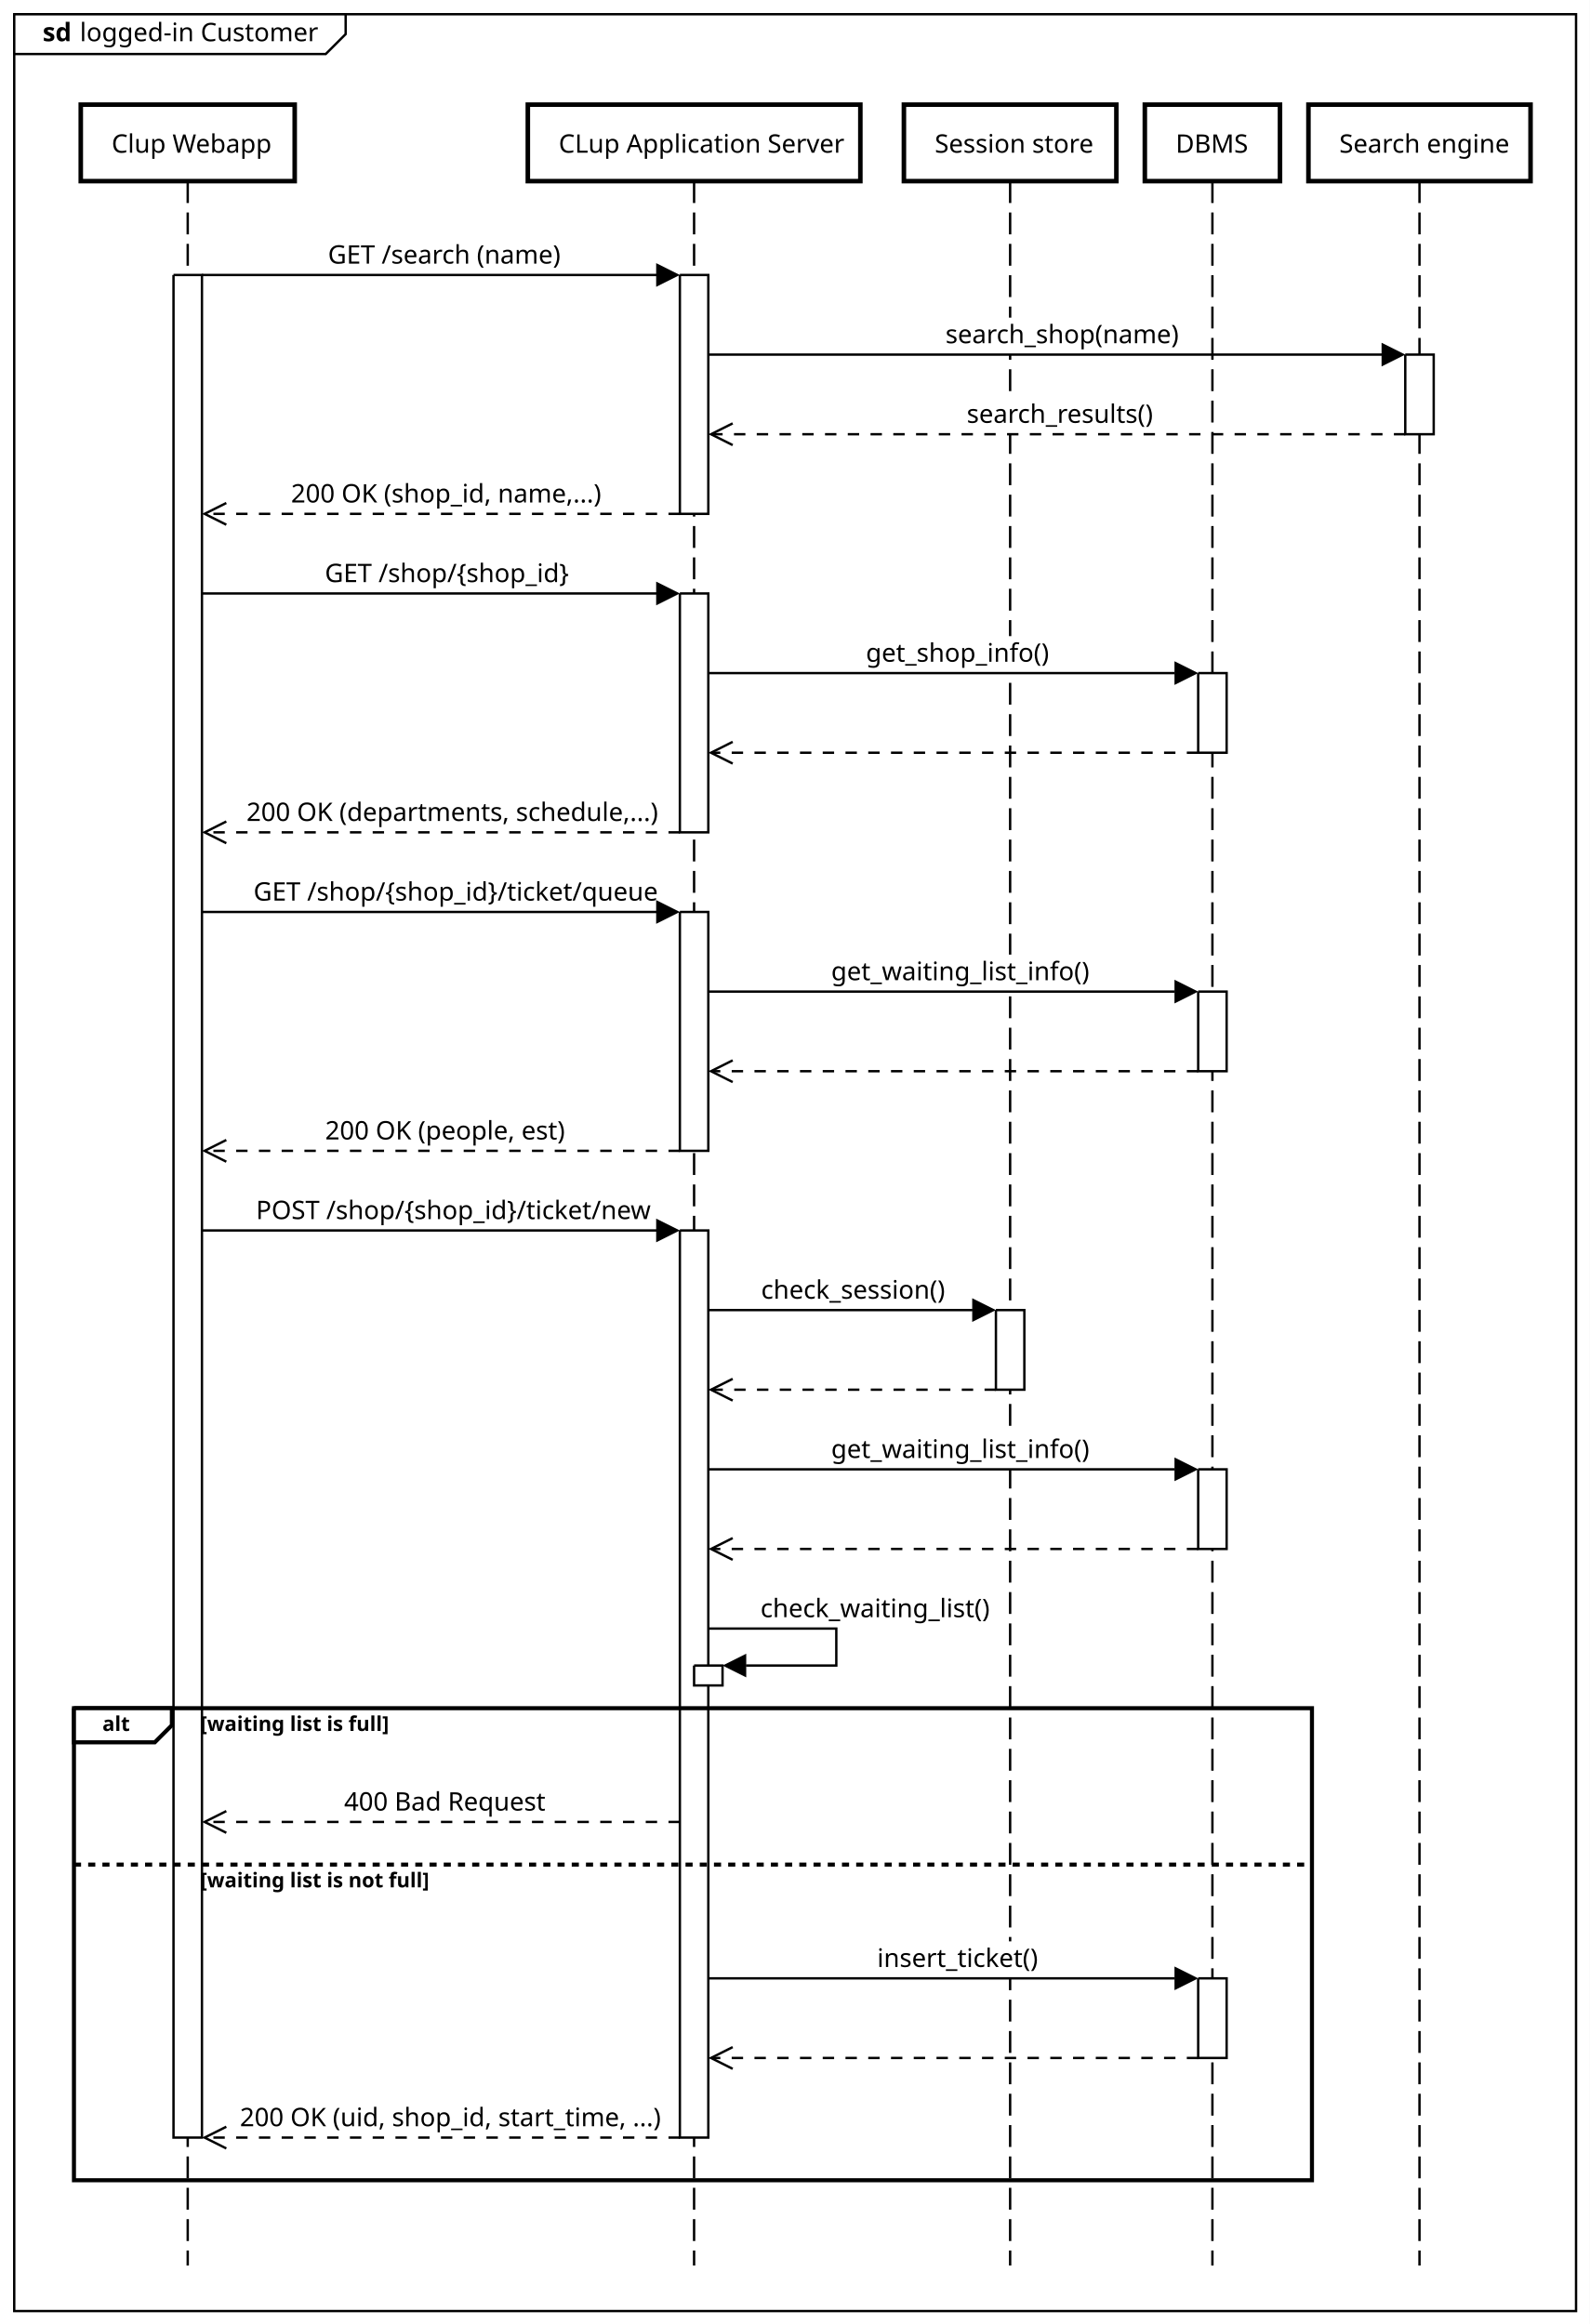
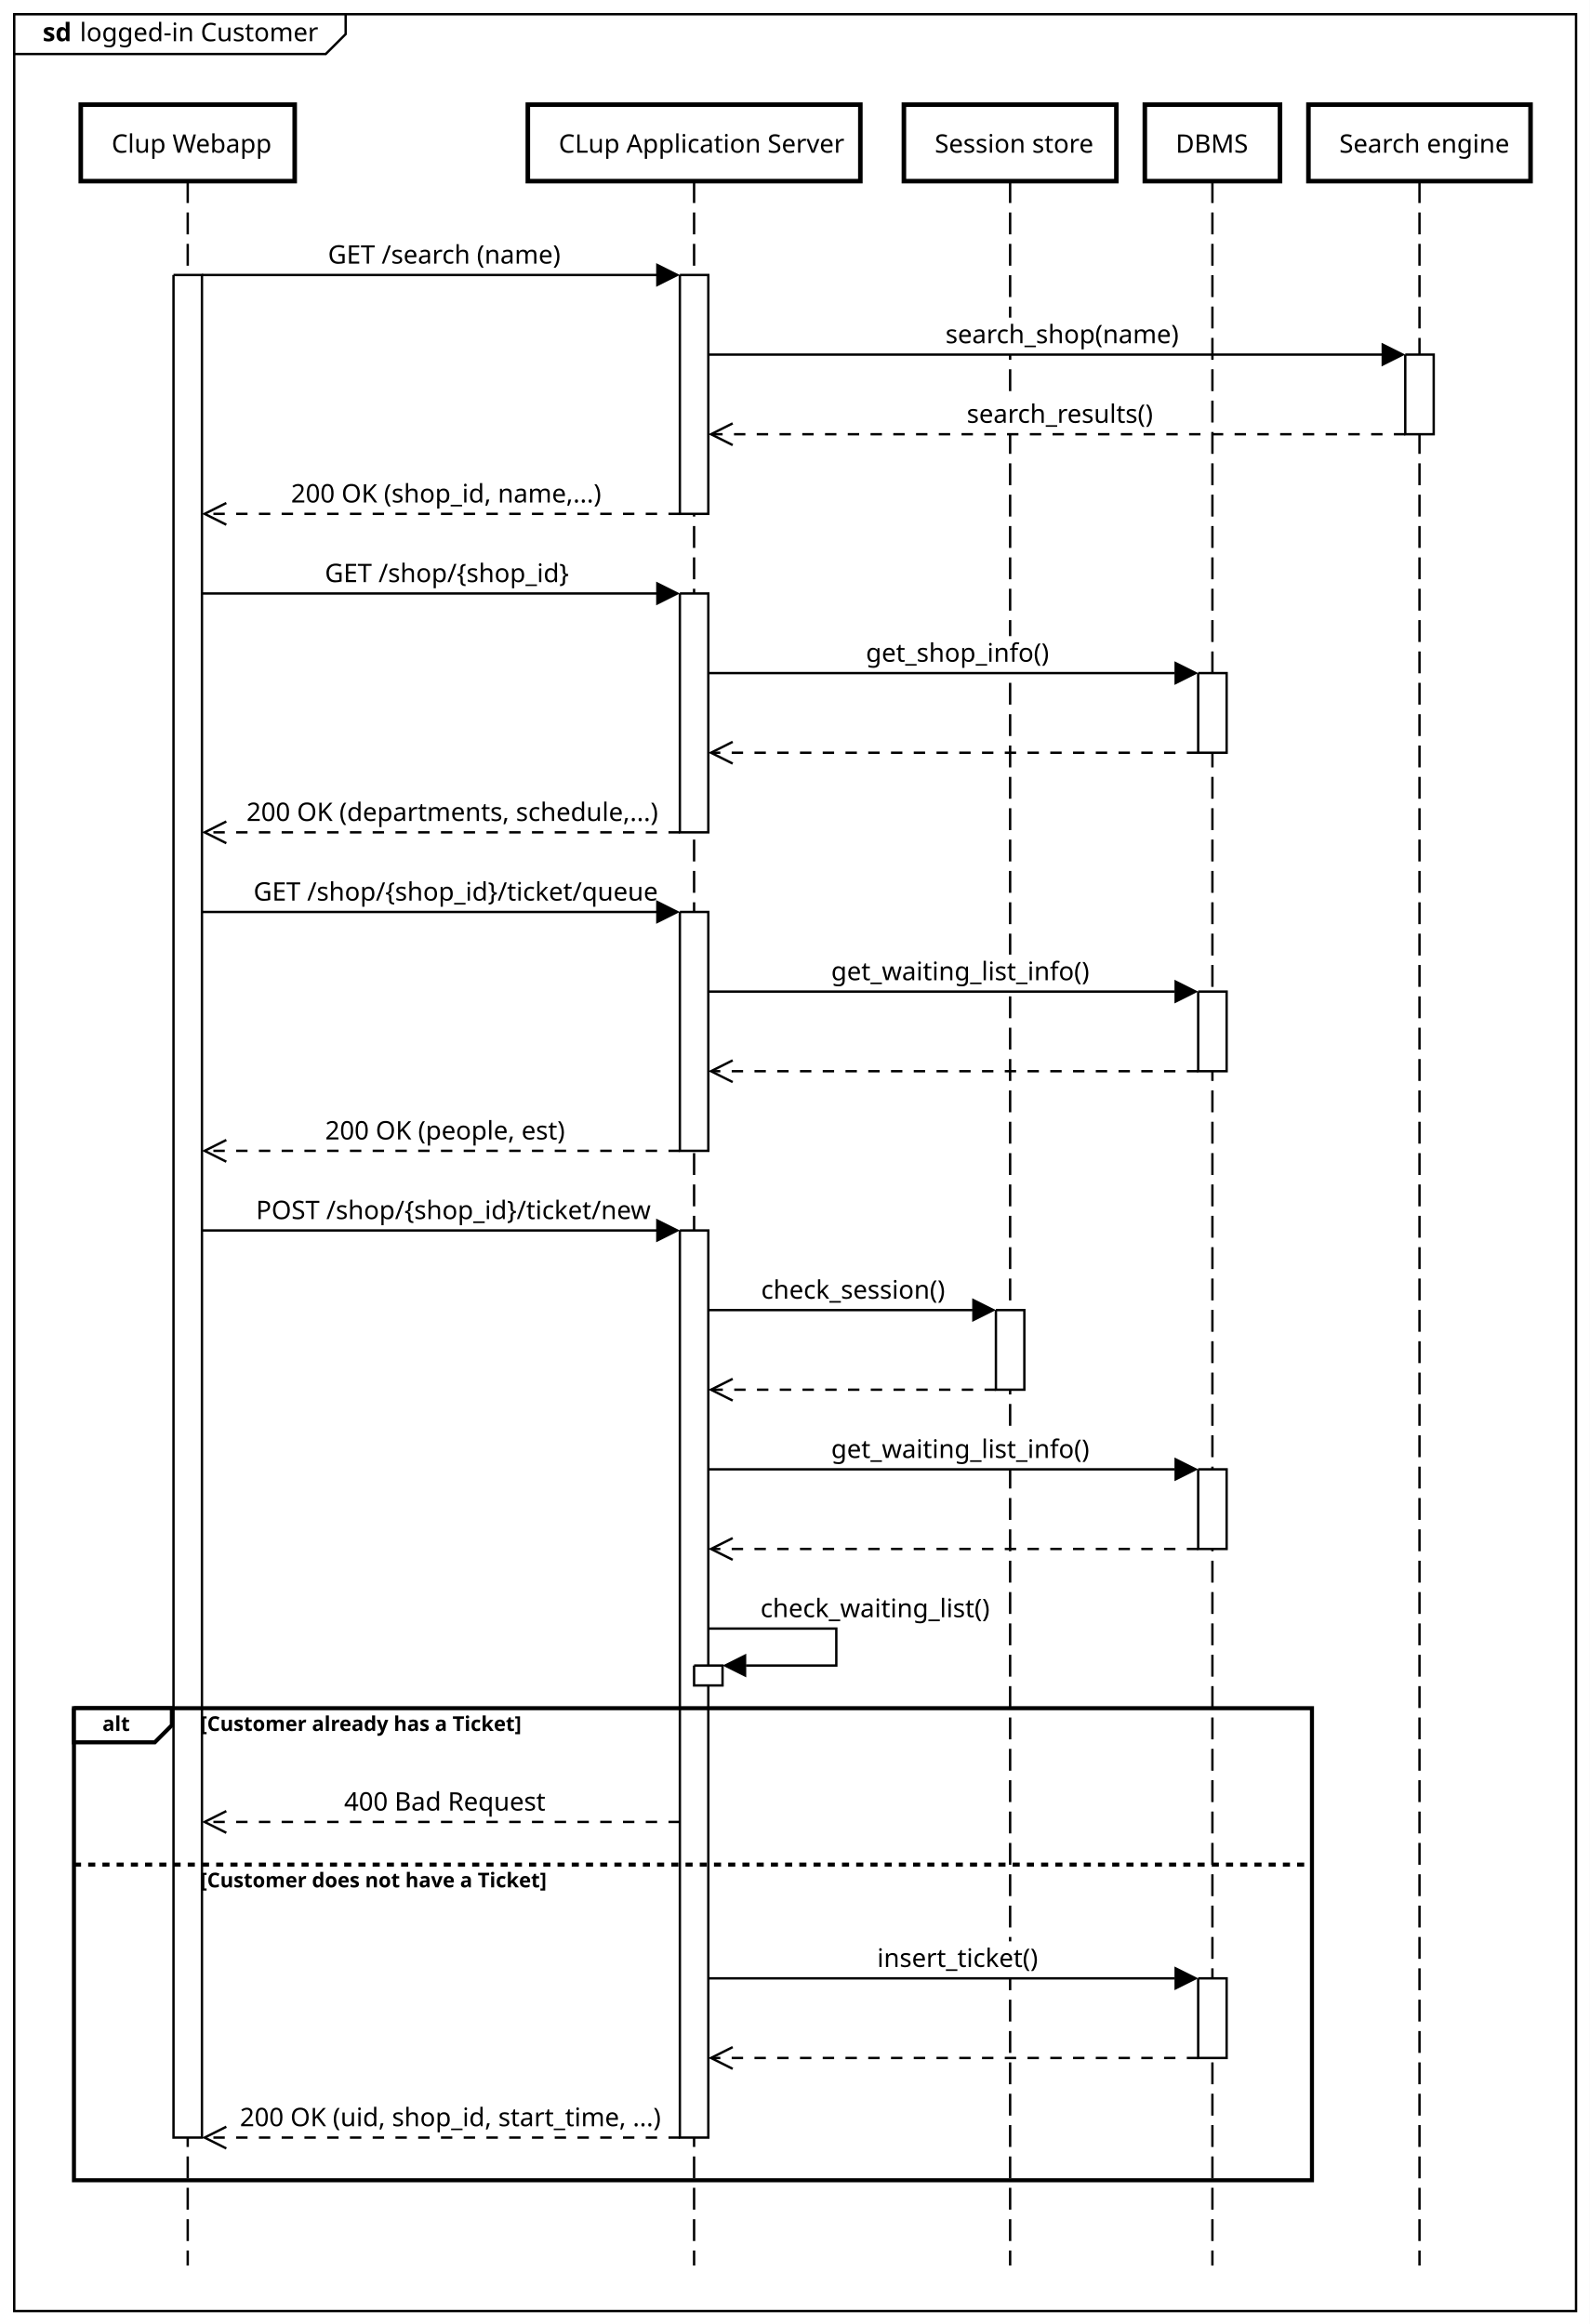
<svg xmlns="http://www.w3.org/2000/svg" version="1.1" width="913" height="1335">
  <defs />
  <g>
    <g />
    <g />
    <g />
    <g />
    <g />
    <g />
    <g />
    <g />
    <g />
    <g />
    <g />
    <g />
    <g />
    <g />
    <g />
    <g />
    <g />
    <g />
    <g />
    <g />
    <g />
    <g />
    <g />
    <g />
    <g />
    <g />
    <g />
    <g>
      <rect fill="white" stroke="none" x="0" y="0" width="913" height="1335" />
    </g>
    <g />
    <g>
      <path fill="none" stroke="black" paint-order="fill stroke markers" d=" M 107.812 104.055 L 107.812 1301.426" stroke-miterlimit="10" stroke-width="1.361" stroke-dasharray="12.566,5.445" />
      <path fill="none" stroke="black" paint-order="fill stroke markers" d=" M 398.617 104.055 L 398.617 1301.426" stroke-miterlimit="10" stroke-width="1.361" stroke-dasharray="12.566,5.445" />
      <path fill="none" stroke="black" paint-order="fill stroke markers" d=" M 580.122 104.055 L 580.122 1301.426" stroke-miterlimit="10" stroke-width="1.361" stroke-dasharray="12.566,5.445" />
      <path fill="none" stroke="black" paint-order="fill stroke markers" d=" M 696.287 104.055 L 696.287 1301.426" stroke-miterlimit="10" stroke-width="1.361" stroke-dasharray="12.566,5.445" />
      <path fill="none" stroke="black" paint-order="fill stroke markers" d=" M 815.215 104.055 L 815.215 1301.426" stroke-miterlimit="10" stroke-width="1.361" stroke-dasharray="12.566,5.445" />
    </g>
    <g>
      <path fill="none" stroke="none" />
      <g>
        <path fill="white" stroke="black" paint-order="fill stroke markers" d=" M 46.38 60.114 L 169.245 60.114 L 169.245 104.055 L 46.38 104.055 L 46.38 60.114 Z" stroke-miterlimit="10" stroke-width="2.614" stroke-dasharray="" />
      </g>
      <g>
        <text fill="black" stroke="none" font-family="sans-serif" font-size="11pt" font-style="normal" font-weight="normal" text-decoration="normal" x="64.103" y="87.72" text-anchor="start" dominant-baseline="alphabetic" xml:space="preserve">Clup Webapp</text>
      </g>
      <path fill="none" stroke="none" />
      <g>
        <path fill="white" stroke="black" paint-order="fill stroke markers" d=" M 303.13 60.114 L 494.105 60.114 L 494.105 104.055 L 303.13 104.055 L 303.13 60.114 Z" stroke-miterlimit="10" stroke-width="2.614" stroke-dasharray="" />
      </g>
      <g>
        <text fill="black" stroke="none" font-family="sans-serif" font-size="11pt" font-style="normal" font-weight="normal" text-decoration="normal" x="320.854" y="87.72" text-anchor="start" dominant-baseline="alphabetic" xml:space="preserve">CLup Application Server</text>
      </g>
      <path fill="none" stroke="none" />
      <g>
        <path fill="white" stroke="black" paint-order="fill stroke markers" d=" M 519.108 60.114 L 641.137 60.114 L 641.137 104.055 L 519.108 104.055 L 519.108 60.114 Z" stroke-miterlimit="10" stroke-width="2.614" stroke-dasharray="" />
      </g>
      <g>
        <text fill="black" stroke="none" font-family="sans-serif" font-size="11pt" font-style="normal" font-weight="normal" text-decoration="normal" x="536.831" y="87.72" text-anchor="start" dominant-baseline="alphabetic" xml:space="preserve">Session store</text>
      </g>
      <path fill="none" stroke="none" />
      <g>
        <path fill="white" stroke="black" paint-order="fill stroke markers" d=" M 657.472 60.114 L 735.101 60.114 L 735.101 104.055 L 657.472 104.055 L 657.472 60.114 Z" stroke-miterlimit="10" stroke-width="2.614" stroke-dasharray="" />
      </g>
      <g>
        <text fill="black" stroke="none" font-family="sans-serif" font-size="11pt" font-style="normal" font-weight="normal" text-decoration="normal" x="675.196" y="87.72" text-anchor="start" dominant-baseline="alphabetic" xml:space="preserve">DBMS</text>
      </g>
      <path fill="none" stroke="none" />
      <g>
        <path fill="white" stroke="black" paint-order="fill stroke markers" d=" M 751.437 60.114 L 878.993 60.114 L 878.993 104.055 L 751.437 104.055 L 751.437 60.114 Z" stroke-miterlimit="10" stroke-width="2.614" stroke-dasharray="" />
      </g>
      <g>
        <text fill="black" stroke="none" font-family="sans-serif" font-size="11pt" font-style="normal" font-weight="normal" text-decoration="normal" x="769.16" y="87.72" text-anchor="start" dominant-baseline="alphabetic" xml:space="preserve">Search engine</text>
      </g>
    </g>
    <g>
      <path fill="white" stroke="black" paint-order="fill stroke markers" d=" M 99.645 157.961 L 115.98 157.961 L 115.98 1227.917 L 99.645 1227.917 L 99.645 157.961" stroke-miterlimit="10" stroke-width="1.361" stroke-dasharray="" />
      <path fill="white" stroke="black" paint-order="fill stroke markers" d=" M 390.45 157.961 L 406.785 157.961 L 406.785 295.177 L 390.45 295.177 L 390.45 157.961" stroke-miterlimit="10" stroke-width="1.361" stroke-dasharray="" />
      <path fill="white" stroke="black" paint-order="fill stroke markers" d=" M 807.047 203.7 L 823.382 203.7 L 823.382 249.439 L 807.047 249.439 L 807.047 203.7" stroke-miterlimit="10" stroke-width="1.361" stroke-dasharray="" />
      <path fill="white" stroke="black" paint-order="fill stroke markers" d=" M 390.45 340.916 L 406.785 340.916 L 406.785 478.131 L 390.45 478.131 L 390.45 340.916" stroke-miterlimit="10" stroke-width="1.361" stroke-dasharray="" />
      <path fill="white" stroke="black" paint-order="fill stroke markers" d=" M 688.119 386.654 L 704.454 386.654 L 704.454 432.393 L 688.119 432.393 L 688.119 386.654" stroke-miterlimit="10" stroke-width="1.361" stroke-dasharray="" />
      <path fill="white" stroke="black" paint-order="fill stroke markers" d=" M 390.45 523.87 L 406.785 523.87 L 406.785 661.086 L 390.45 661.086 L 390.45 523.87" stroke-miterlimit="10" stroke-width="1.361" stroke-dasharray="" />
      <path fill="white" stroke="black" paint-order="fill stroke markers" d=" M 688.119 569.609 L 704.454 569.609 L 704.454 615.347 L 688.119 615.347 L 688.119 569.609" stroke-miterlimit="10" stroke-width="1.361" stroke-dasharray="" />
      <path fill="white" stroke="black" paint-order="fill stroke markers" d=" M 390.45 706.824 L 406.785 706.824 L 406.785 1227.917 L 390.45 1227.917 L 390.45 706.824" stroke-miterlimit="10" stroke-width="1.361" stroke-dasharray="" />
      <path fill="white" stroke="black" paint-order="fill stroke markers" d=" M 571.955 752.563 L 588.29 752.563 L 588.29 798.301 L 571.955 798.301 L 571.955 752.563" stroke-miterlimit="10" stroke-width="1.361" stroke-dasharray="" />
      <path fill="white" stroke="black" paint-order="fill stroke markers" d=" M 688.119 844.04 L 704.454 844.04 L 704.454 889.779 L 688.119 889.779 L 688.119 844.04" stroke-miterlimit="10" stroke-width="1.361" stroke-dasharray="" />
      <path fill="white" stroke="black" paint-order="fill stroke markers" d=" M 398.617 956.753 L 414.952 956.753 L 414.952 968.187 L 398.617 968.187 L 398.617 956.753" stroke-miterlimit="10" stroke-width="1.361" stroke-dasharray="" />
      <path fill="white" stroke="black" paint-order="fill stroke markers" d=" M 688.119 1136.44 L 704.454 1136.44 L 704.454 1182.179 L 688.119 1182.179 L 688.119 1136.44" stroke-miterlimit="10" stroke-width="1.361" stroke-dasharray="" />
      <g>
        <g />
        <g />
        <path fill="none" stroke="black" paint-order="fill stroke markers" d=" M 8.168 8.168 L 905.129 8.168 L 905.129 1327.562 L 8.168 1327.562 L 8.168 8.168 Z" stroke-miterlimit="10" stroke-width="1.361" stroke-dasharray="" />
        <path fill="white" stroke="black" paint-order="fill stroke markers" d=" M 8.168 8.168 L 8.168 31.037 L 187.074 31.037 L 198.509 19.602 L 198.509 8.168 L 8.168 8.168" stroke-miterlimit="10" stroke-width="1.361" stroke-dasharray="" />
        <text fill="black" stroke="none" font-family="sans-serif" font-size="11pt" font-style="normal" font-weight="bold" text-decoration="normal" x="24.503" y="23.686" text-anchor="start" dominant-baseline="alphabetic" xml:space="preserve">sd</text>
        <text fill="black" stroke="none" font-family="sans-serif" font-size="11pt" font-style="normal" font-weight="normal" text-decoration="normal" x="45.848" y="23.686" text-anchor="start" dominant-baseline="alphabetic" xml:space="preserve">logged-in Customer</text>
      </g>
      <g>
        <g>
          <rect fill="white" stroke="none" x="185.901" y="136.726" width="134.628" height="21.236" />
        </g>
        <text fill="black" stroke="none" font-family="sans-serif" font-size="11pt" font-style="normal" font-weight="normal" text-decoration="normal" x="188.351" y="151.427" text-anchor="start" dominant-baseline="alphabetic" xml:space="preserve">GET /search (name)</text>
      </g>
      <g>
        <path fill="none" stroke="black" paint-order="fill stroke markers" d=" M 115.98 157.961 L 377 157.961" stroke-miterlimit="10" stroke-width="1.361" stroke-dasharray="" />
        <g transform="translate(390.4496,157.9614) translate(-390.4496,-157.9614)">
          <path fill="black" stroke="none" paint-order="stroke fill markers" d=" M 376.837 151.155 L 390.45 157.961 L 376.837 164.768 Z" />
        </g>
      </g>
      <g>
        <g>
          <rect fill="white" stroke="none" x="540.548" y="182.464" width="132.737" height="21.236" />
        </g>
        <text fill="black" stroke="none" font-family="sans-serif" font-size="11pt" font-style="normal" font-weight="normal" text-decoration="normal" x="542.998" y="197.166" text-anchor="start" dominant-baseline="alphabetic" xml:space="preserve">search_shop(name)</text>
      </g>
      <g>
        <path fill="none" stroke="black" paint-order="fill stroke markers" d=" M 406.785 203.7 L 793.598 203.7" stroke-miterlimit="10" stroke-width="1.361" stroke-dasharray="" />
        <g transform="translate(807.0473,203.7) translate(-807.0473,-203.7)">
          <path fill="black" stroke="none" paint-order="stroke fill markers" d=" M 793.435 196.894 L 807.047 203.7 L 793.435 210.506 Z" />
        </g>
      </g>
      <g>
        <g>
          <rect fill="white" stroke="none" x="552.757" y="228.203" width="108.319" height="21.236" />
        </g>
        <text fill="black" stroke="none" font-family="sans-serif" font-size="11pt" font-style="normal" font-weight="normal" text-decoration="normal" x="555.207" y="242.904" text-anchor="start" dominant-baseline="alphabetic" xml:space="preserve">search_results()</text>
      </g>
      <g>
        <path fill="none" stroke="black" paint-order="fill stroke markers" d=" M 807.047 249.439 L 408.827 249.439" stroke-miterlimit="10" stroke-width="1.361" stroke-dasharray="6.534" />
        <g transform="translate(406.7848,249.4386) translate(-406.7848,-249.4386)">
          <path fill="none" stroke="black" paint-order="fill stroke markers" d=" M 420.78 243.195 L 408.315 249.439 L 420.78 255.682" stroke-miterlimit="10" stroke-width="1.361" />
        </g>
      </g>
      <g>
        <g>
          <rect fill="white" stroke="none" x="164.674" y="273.941" width="177.082" height="21.236" />
        </g>
        <text fill="black" stroke="none" font-family="sans-serif" font-size="11pt" font-style="normal" font-weight="normal" text-decoration="normal" x="167.124" y="288.643" text-anchor="start" dominant-baseline="alphabetic" xml:space="preserve">200 OK (shop_id, name,...)</text>
      </g>
      <g>
        <path fill="none" stroke="black" paint-order="fill stroke markers" d=" M 390.45 295.177 L 118.022 295.177" stroke-miterlimit="10" stroke-width="1.361" stroke-dasharray="6.534" />
        <g transform="translate(115.9799,295.1771) translate(-115.9799,-295.1771)">
          <path fill="none" stroke="black" paint-order="fill stroke markers" d=" M 129.975 288.934 L 117.51 295.177 L 129.975 301.421" stroke-miterlimit="10" stroke-width="1.361" />
        </g>
      </g>
      <g>
        <g>
          <rect fill="white" stroke="none" x="184.119" y="319.68" width="138.191" height="21.236" />
        </g>
        <text fill="black" stroke="none" font-family="sans-serif" font-size="11pt" font-style="normal" font-weight="normal" text-decoration="normal" x="186.569" y="334.382" text-anchor="start" dominant-baseline="alphabetic" xml:space="preserve">GET /shop/{shop_id}</text>
      </g>
      <g>
        <path fill="none" stroke="black" paint-order="fill stroke markers" d=" M 115.98 340.916 L 377 340.916" stroke-miterlimit="10" stroke-width="1.361" stroke-dasharray="" />
        <g transform="translate(390.4496,340.9157) translate(-390.4496,-340.9157)">
          <path fill="black" stroke="none" paint-order="stroke fill markers" d=" M 376.837 334.109 L 390.45 340.916 L 376.837 347.722 Z" />
        </g>
      </g>
      <g>
        <g>
          <rect fill="white" stroke="none" x="494.838" y="365.418" width="105.228" height="21.236" />
        </g>
        <text fill="black" stroke="none" font-family="sans-serif" font-size="11pt" font-style="normal" font-weight="normal" text-decoration="normal" x="497.288" y="380.12" text-anchor="start" dominant-baseline="alphabetic" xml:space="preserve">get_shop_info()</text>
      </g>
      <g>
        <path fill="none" stroke="black" paint-order="fill stroke markers" d=" M 406.785 386.654 L 674.67 386.654" stroke-miterlimit="10" stroke-width="1.361" stroke-dasharray="" />
        <g transform="translate(688.1192,386.6543) translate(-688.1192,-386.6543)">
          <path fill="black" stroke="none" paint-order="stroke fill markers" d=" M 674.507 379.848 L 688.119 386.654 L 674.507 393.461 Z" />
        </g>
      </g>
      <g>
        <g>
          <rect fill="white" stroke="none" x="545.002" y="411.157" width="4.901" height="21.236" />
        </g>
        <text fill="black" stroke="none" font-family="sans-serif" font-size="11pt" font-style="normal" font-weight="normal" text-decoration="normal" x="547.452" y="425.859" text-anchor="start" dominant-baseline="alphabetic" xml:space="preserve" />
      </g>
      <g>
        <path fill="none" stroke="black" paint-order="fill stroke markers" d=" M 688.119 432.393 L 408.827 432.393" stroke-miterlimit="10" stroke-width="1.361" stroke-dasharray="6.534" />
        <g transform="translate(406.7848,432.3928) translate(-406.7848,-432.3928)">
          <path fill="none" stroke="black" paint-order="fill stroke markers" d=" M 420.78 426.149 L 408.315 432.393 L 420.78 438.636" stroke-miterlimit="10" stroke-width="1.361" />
        </g>
      </g>
      <g>
        <g>
          <rect fill="white" stroke="none" x="139.092" y="456.896" width="228.246" height="21.236" />
        </g>
        <text fill="black" stroke="none" font-family="sans-serif" font-size="11pt" font-style="normal" font-weight="normal" text-decoration="normal" x="141.542" y="471.597" text-anchor="start" dominant-baseline="alphabetic" xml:space="preserve">200 OK (departments, schedule,...)</text>
      </g>
      <g>
        <path fill="none" stroke="black" paint-order="fill stroke markers" d=" M 390.45 478.131 L 118.022 478.131" stroke-miterlimit="10" stroke-width="1.361" stroke-dasharray="6.534" />
        <g transform="translate(115.9799,478.1314) translate(-115.9799,-478.1314)">
          <path fill="none" stroke="black" paint-order="fill stroke markers" d=" M 129.975 471.888 L 117.51 478.131 L 129.975 484.375" stroke-miterlimit="10" stroke-width="1.361" />
        </g>
      </g>
      <g>
        <g>
          <rect fill="white" stroke="none" x="143.128" y="502.634" width="220.173" height="21.236" />
        </g>
        <text fill="black" stroke="none" font-family="sans-serif" font-size="11pt" font-style="normal" font-weight="normal" text-decoration="normal" x="145.578" y="517.336" text-anchor="start" dominant-baseline="alphabetic" xml:space="preserve">GET /shop/{shop_id}/ticket/queue</text>
      </g>
      <g>
        <path fill="none" stroke="black" paint-order="fill stroke markers" d=" M 115.98 523.87 L 377 523.87" stroke-miterlimit="10" stroke-width="1.361" stroke-dasharray="" />
        <g transform="translate(390.4496,523.87) translate(-390.4496,-523.87)">
          <path fill="black" stroke="none" paint-order="stroke fill markers" d=" M 376.837 517.064 L 390.45 523.87 L 376.837 530.676 Z" />
        </g>
      </g>
      <g>
        <g>
          <rect fill="white" stroke="none" x="474.893" y="548.373" width="145.119" height="21.236" />
        </g>
        <text fill="black" stroke="none" font-family="sans-serif" font-size="11pt" font-style="normal" font-weight="normal" text-decoration="normal" x="477.343" y="563.074" text-anchor="start" dominant-baseline="alphabetic" xml:space="preserve">get_waiting_list_info()</text>
      </g>
      <g>
        <path fill="none" stroke="black" paint-order="fill stroke markers" d=" M 406.785 569.609 L 674.67 569.609" stroke-miterlimit="10" stroke-width="1.361" stroke-dasharray="" />
        <g transform="translate(688.1192,569.6085) translate(-688.1192,-569.6085)">
          <path fill="black" stroke="none" paint-order="stroke fill markers" d=" M 674.507 562.802 L 688.119 569.609 L 674.507 576.415 Z" />
        </g>
      </g>
      <g>
        <g>
          <rect fill="white" stroke="none" x="545.002" y="594.111" width="4.901" height="21.236" />
        </g>
        <text fill="black" stroke="none" font-family="sans-serif" font-size="11pt" font-style="normal" font-weight="normal" text-decoration="normal" x="547.452" y="608.813" text-anchor="start" dominant-baseline="alphabetic" xml:space="preserve" />
      </g>
      <g>
        <path fill="none" stroke="black" paint-order="fill stroke markers" d=" M 688.119 615.347 L 408.827 615.347" stroke-miterlimit="10" stroke-width="1.361" stroke-dasharray="6.534" />
        <g transform="translate(406.7848,615.3471) translate(-406.7848,-615.3471)">
          <path fill="none" stroke="black" paint-order="fill stroke markers" d=" M 420.78 609.104 L 408.315 615.347 L 420.78 621.591" stroke-miterlimit="10" stroke-width="1.361" />
        </g>
      </g>
      <g>
        <g>
          <rect fill="white" stroke="none" x="184.292" y="639.85" width="137.846" height="21.236" />
        </g>
        <text fill="black" stroke="none" font-family="sans-serif" font-size="11pt" font-style="normal" font-weight="normal" text-decoration="normal" x="186.742" y="654.552" text-anchor="start" dominant-baseline="alphabetic" xml:space="preserve">200 OK (people, est)</text>
      </g>
      <g>
        <path fill="none" stroke="black" paint-order="fill stroke markers" d=" M 390.45 661.086 L 118.022 661.086" stroke-miterlimit="10" stroke-width="1.361" stroke-dasharray="6.534" />
        <g transform="translate(115.9799,661.0857) translate(-115.9799,-661.0857)">
          <path fill="none" stroke="black" paint-order="fill stroke markers" d=" M 129.975 654.842 L 117.51 661.086 L 129.975 667.329" stroke-miterlimit="10" stroke-width="1.361" />
        </g>
      </g>
      <g>
        <g>
          <rect fill="white" stroke="none" x="144.574" y="685.588" width="217.282" height="21.236" />
        </g>
        <text fill="black" stroke="none" font-family="sans-serif" font-size="11pt" font-style="normal" font-weight="normal" text-decoration="normal" x="147.024" y="700.29" text-anchor="start" dominant-baseline="alphabetic" xml:space="preserve">POST /shop/{shop_id}/ticket/new</text>
      </g>
      <g>
        <path fill="none" stroke="black" paint-order="fill stroke markers" d=" M 115.98 706.824 L 377 706.824" stroke-miterlimit="10" stroke-width="1.361" stroke-dasharray="" />
        <g transform="translate(390.4496,706.8242) translate(-390.4496,-706.8242)">
          <path fill="black" stroke="none" paint-order="stroke fill markers" d=" M 376.837 700.018 L 390.45 706.824 L 376.837 713.631 Z" />
        </g>
      </g>
      <g>
        <g>
          <rect fill="white" stroke="none" x="434.665" y="731.327" width="109.41" height="21.236" />
        </g>
        <text fill="black" stroke="none" font-family="sans-serif" font-size="11pt" font-style="normal" font-weight="normal" text-decoration="normal" x="437.115" y="746.029" text-anchor="start" dominant-baseline="alphabetic" xml:space="preserve">check_session()</text>
      </g>
      <g>
        <path fill="none" stroke="black" paint-order="fill stroke markers" d=" M 406.785 752.563 L 558.505 752.563" stroke-miterlimit="10" stroke-width="1.361" stroke-dasharray="" />
        <g transform="translate(571.9548,752.5628) translate(-571.9548,-752.5628)">
          <path fill="black" stroke="none" paint-order="stroke fill markers" d=" M 558.342 745.756 L 571.955 752.563 L 558.342 759.369 Z" />
        </g>
      </g>
      <g>
        <g>
          <rect fill="white" stroke="none" x="486.92" y="777.066" width="4.901" height="21.236" />
        </g>
        <text fill="black" stroke="none" font-family="sans-serif" font-size="11pt" font-style="normal" font-weight="normal" text-decoration="normal" x="489.37" y="791.767" text-anchor="start" dominant-baseline="alphabetic" xml:space="preserve" />
      </g>
      <g>
        <path fill="none" stroke="black" paint-order="fill stroke markers" d=" M 571.955 798.301 L 408.827 798.301" stroke-miterlimit="10" stroke-width="1.361" stroke-dasharray="6.534" />
        <g transform="translate(406.7848,798.3014) translate(-406.7848,-798.3014)">
          <path fill="none" stroke="black" paint-order="fill stroke markers" d=" M 420.78 792.058 L 408.315 798.301 L 420.78 804.545" stroke-miterlimit="10" stroke-width="1.361" />
        </g>
      </g>
      <g>
        <g>
          <rect fill="white" stroke="none" x="474.893" y="822.804" width="145.119" height="21.236" />
        </g>
        <text fill="black" stroke="none" font-family="sans-serif" font-size="11pt" font-style="normal" font-weight="normal" text-decoration="normal" x="477.343" y="837.506" text-anchor="start" dominant-baseline="alphabetic" xml:space="preserve">get_waiting_list_info()</text>
      </g>
      <g>
        <path fill="none" stroke="black" paint-order="fill stroke markers" d=" M 406.785 844.04 L 674.67 844.04" stroke-miterlimit="10" stroke-width="1.361" stroke-dasharray="" />
        <g transform="translate(688.1192,844.04) translate(-688.1192,-844.04)">
          <path fill="black" stroke="none" paint-order="stroke fill markers" d=" M 674.507 837.234 L 688.119 844.04 L 674.507 850.846 Z" />
        </g>
      </g>
      <g>
        <g>
          <rect fill="white" stroke="none" x="545.002" y="868.543" width="4.901" height="21.236" />
        </g>
        <text fill="black" stroke="none" font-family="sans-serif" font-size="11pt" font-style="normal" font-weight="normal" text-decoration="normal" x="547.452" y="883.244" text-anchor="start" dominant-baseline="alphabetic" xml:space="preserve" />
      </g>
      <g>
        <path fill="none" stroke="black" paint-order="fill stroke markers" d=" M 688.119 889.779 L 408.827 889.779" stroke-miterlimit="10" stroke-width="1.361" stroke-dasharray="6.534" />
        <g transform="translate(406.7848,889.7785) translate(-406.7848,-889.7785)">
          <path fill="none" stroke="black" paint-order="fill stroke markers" d=" M 420.78 883.535 L 408.315 889.779 L 420.78 896.022" stroke-miterlimit="10" stroke-width="1.361" />
        </g>
      </g>
      <g>
        <g>
          <rect fill="white" stroke="none" x="434.282" y="914.281" width="131.955" height="21.236" />
        </g>
        <text fill="black" stroke="none" font-family="sans-serif" font-size="11pt" font-style="normal" font-weight="normal" text-decoration="normal" x="436.733" y="928.983" text-anchor="start" dominant-baseline="alphabetic" xml:space="preserve">check_waiting_list()</text>
      </g>
      <g>
        <path fill="none" stroke="black" paint-order="fill stroke markers" d=" M 406.785 935.517 L 480.293 935.517 L 480.293 956.753 L 428.402 956.753" stroke-miterlimit="10" stroke-width="1.361" stroke-dasharray="" />
        <g transform="translate(414.9524,956.7529) translate(-414.9524,-956.7529)">
          <path fill="black" stroke="none" paint-order="stroke fill markers" d=" M 428.565 949.947 L 414.952 956.753 L 428.565 963.559 Z" />
        </g>
      </g>
      <g>
        <g>
          <rect fill="white" stroke="none" x="195.164" y="1025.361" width="116.101" height="21.236" />
        </g>
        <text fill="black" stroke="none" font-family="sans-serif" font-size="11pt" font-style="normal" font-weight="normal" text-decoration="normal" x="197.615" y="1040.062" text-anchor="start" dominant-baseline="alphabetic" xml:space="preserve">400 Bad Request</text>
      </g>
      <g>
        <path fill="none" stroke="black" paint-order="fill stroke markers" d=" M 390.45 1046.596 L 118.022 1046.596" stroke-miterlimit="10" stroke-width="1.361" stroke-dasharray="6.534" />
        <g transform="translate(115.9799,1046.596) translate(-115.9799,-1046.596)">
          <path fill="none" stroke="black" paint-order="fill stroke markers" d=" M 129.975 1040.353 L 117.51 1046.596 L 129.975 1052.84" stroke-miterlimit="10" stroke-width="1.361" />
        </g>
      </g>
      <g>
        <g>
          <rect fill="white" stroke="none" x="501.32" y="1115.204" width="92.264" height="21.236" />
        </g>
        <text fill="black" stroke="none" font-family="sans-serif" font-size="11pt" font-style="normal" font-weight="normal" text-decoration="normal" x="503.77" y="1129.906" text-anchor="start" dominant-baseline="alphabetic" xml:space="preserve">insert_ticket()</text>
      </g>
      <g>
        <path fill="none" stroke="black" paint-order="fill stroke markers" d=" M 406.785 1136.44 L 674.67 1136.44" stroke-miterlimit="10" stroke-width="1.361" stroke-dasharray="" />
        <g transform="translate(688.1192,1136.44) translate(-688.1192,-1136.44)">
          <path fill="black" stroke="none" paint-order="stroke fill markers" d=" M 674.507 1129.634 L 688.119 1136.44 L 674.507 1143.246 Z" />
        </g>
      </g>
      <g>
        <g>
          <rect fill="white" stroke="none" x="545.002" y="1160.943" width="4.901" height="21.236" />
        </g>
        <text fill="black" stroke="none" font-family="sans-serif" font-size="11pt" font-style="normal" font-weight="normal" text-decoration="normal" x="547.452" y="1175.645" text-anchor="start" dominant-baseline="alphabetic" xml:space="preserve" />
      </g>
      <g>
        <path fill="none" stroke="black" paint-order="fill stroke markers" d=" M 688.119 1182.179 L 408.827 1182.179" stroke-miterlimit="10" stroke-width="1.361" stroke-dasharray="6.534" />
        <g transform="translate(406.7848,1182.179) translate(-406.7848,-1182.179)">
          <path fill="none" stroke="black" paint-order="fill stroke markers" d=" M 420.78 1175.935 L 408.315 1182.179 L 420.78 1188.422" stroke-miterlimit="10" stroke-width="1.361" />
        </g>
      </g>
      <g>
        <g>
          <rect fill="white" stroke="none" x="135.31" y="1206.681" width="235.81" height="21.236" />
        </g>
        <text fill="black" stroke="none" font-family="sans-serif" font-size="11pt" font-style="normal" font-weight="normal" text-decoration="normal" x="137.76" y="1221.383" text-anchor="start" dominant-baseline="alphabetic" xml:space="preserve">200 OK (uid, shop_id, start_time, ...)</text>
      </g>
      <g>
        <path fill="none" stroke="black" paint-order="fill stroke markers" d=" M 390.45 1227.917 L 118.022 1227.917" stroke-miterlimit="10" stroke-width="1.361" stroke-dasharray="6.534" />
        <g transform="translate(115.9799,1227.917) translate(-115.9799,-1227.917)">
          <path fill="none" stroke="black" paint-order="fill stroke markers" d=" M 129.975 1221.674 L 117.51 1227.917 L 129.975 1234.161" stroke-miterlimit="10" stroke-width="1.361" />
        </g>
      </g>
      <g>
        <g />
        <path fill="none" stroke="black" paint-order="fill stroke markers" d=" M 42.472 981.256 L 753.46 981.256 L 753.46 1252.42 L 42.472 1252.42 L 42.472 981.256 Z" stroke-miterlimit="10" stroke-width="2.334" stroke-dasharray="" />
        <path fill="white" stroke="black" paint-order="fill stroke markers" d=" M 42.472 981.256 L 42.472 1000.858 L 88.906 1000.858 L 98.707 991.057 L 98.707 981.256 L 42.472 981.256" stroke-miterlimit="10" stroke-width="2.334" stroke-dasharray="" />
        <text fill="black" stroke="none" font-family="sans-serif" font-size="8.8pt" font-style="normal" font-weight="bold" text-decoration="normal" x="58.807" y="994.324" text-anchor="start" dominant-baseline="alphabetic" xml:space="preserve">alt</text>
-         <text fill="black" stroke="none" font-family="sans-serif" font-size="8.8pt" font-style="normal" font-weight="bold" text-decoration="normal" x="115.042" y="994.324" text-anchor="start" dominant-baseline="alphabetic" xml:space="preserve">[waiting list is full]</text>
+         <text fill="black" stroke="none" font-family="sans-serif" font-size="8.8pt" font-style="normal" font-weight="bold" text-decoration="normal" x="115.042" y="994.324" text-anchor="start" dominant-baseline="alphabetic" xml:space="preserve">[Customer already has a Ticket]</text>
        <g>
          <path fill="none" stroke="black" paint-order="fill stroke markers" d=" M 42.472 1071.099 L 753.46 1071.099" stroke-miterlimit="10" stroke-width="2.334" stroke-dasharray="4.084" />
        </g>
        <g />
-         <text fill="black" stroke="none" font-family="sans-serif" font-size="8.8pt" font-style="normal" font-weight="bold" text-decoration="normal" x="115.042" y="1084.167" text-anchor="start" dominant-baseline="alphabetic" xml:space="preserve">[waiting list is not full]</text>
+         <text fill="black" stroke="none" font-family="sans-serif" font-size="8.8pt" font-style="normal" font-weight="bold" text-decoration="normal" x="115.042" y="1084.167" text-anchor="start" dominant-baseline="alphabetic" xml:space="preserve">[Customer does not have a Ticket]</text>
      </g>
      <g />
    </g>
  </g>
</svg>
